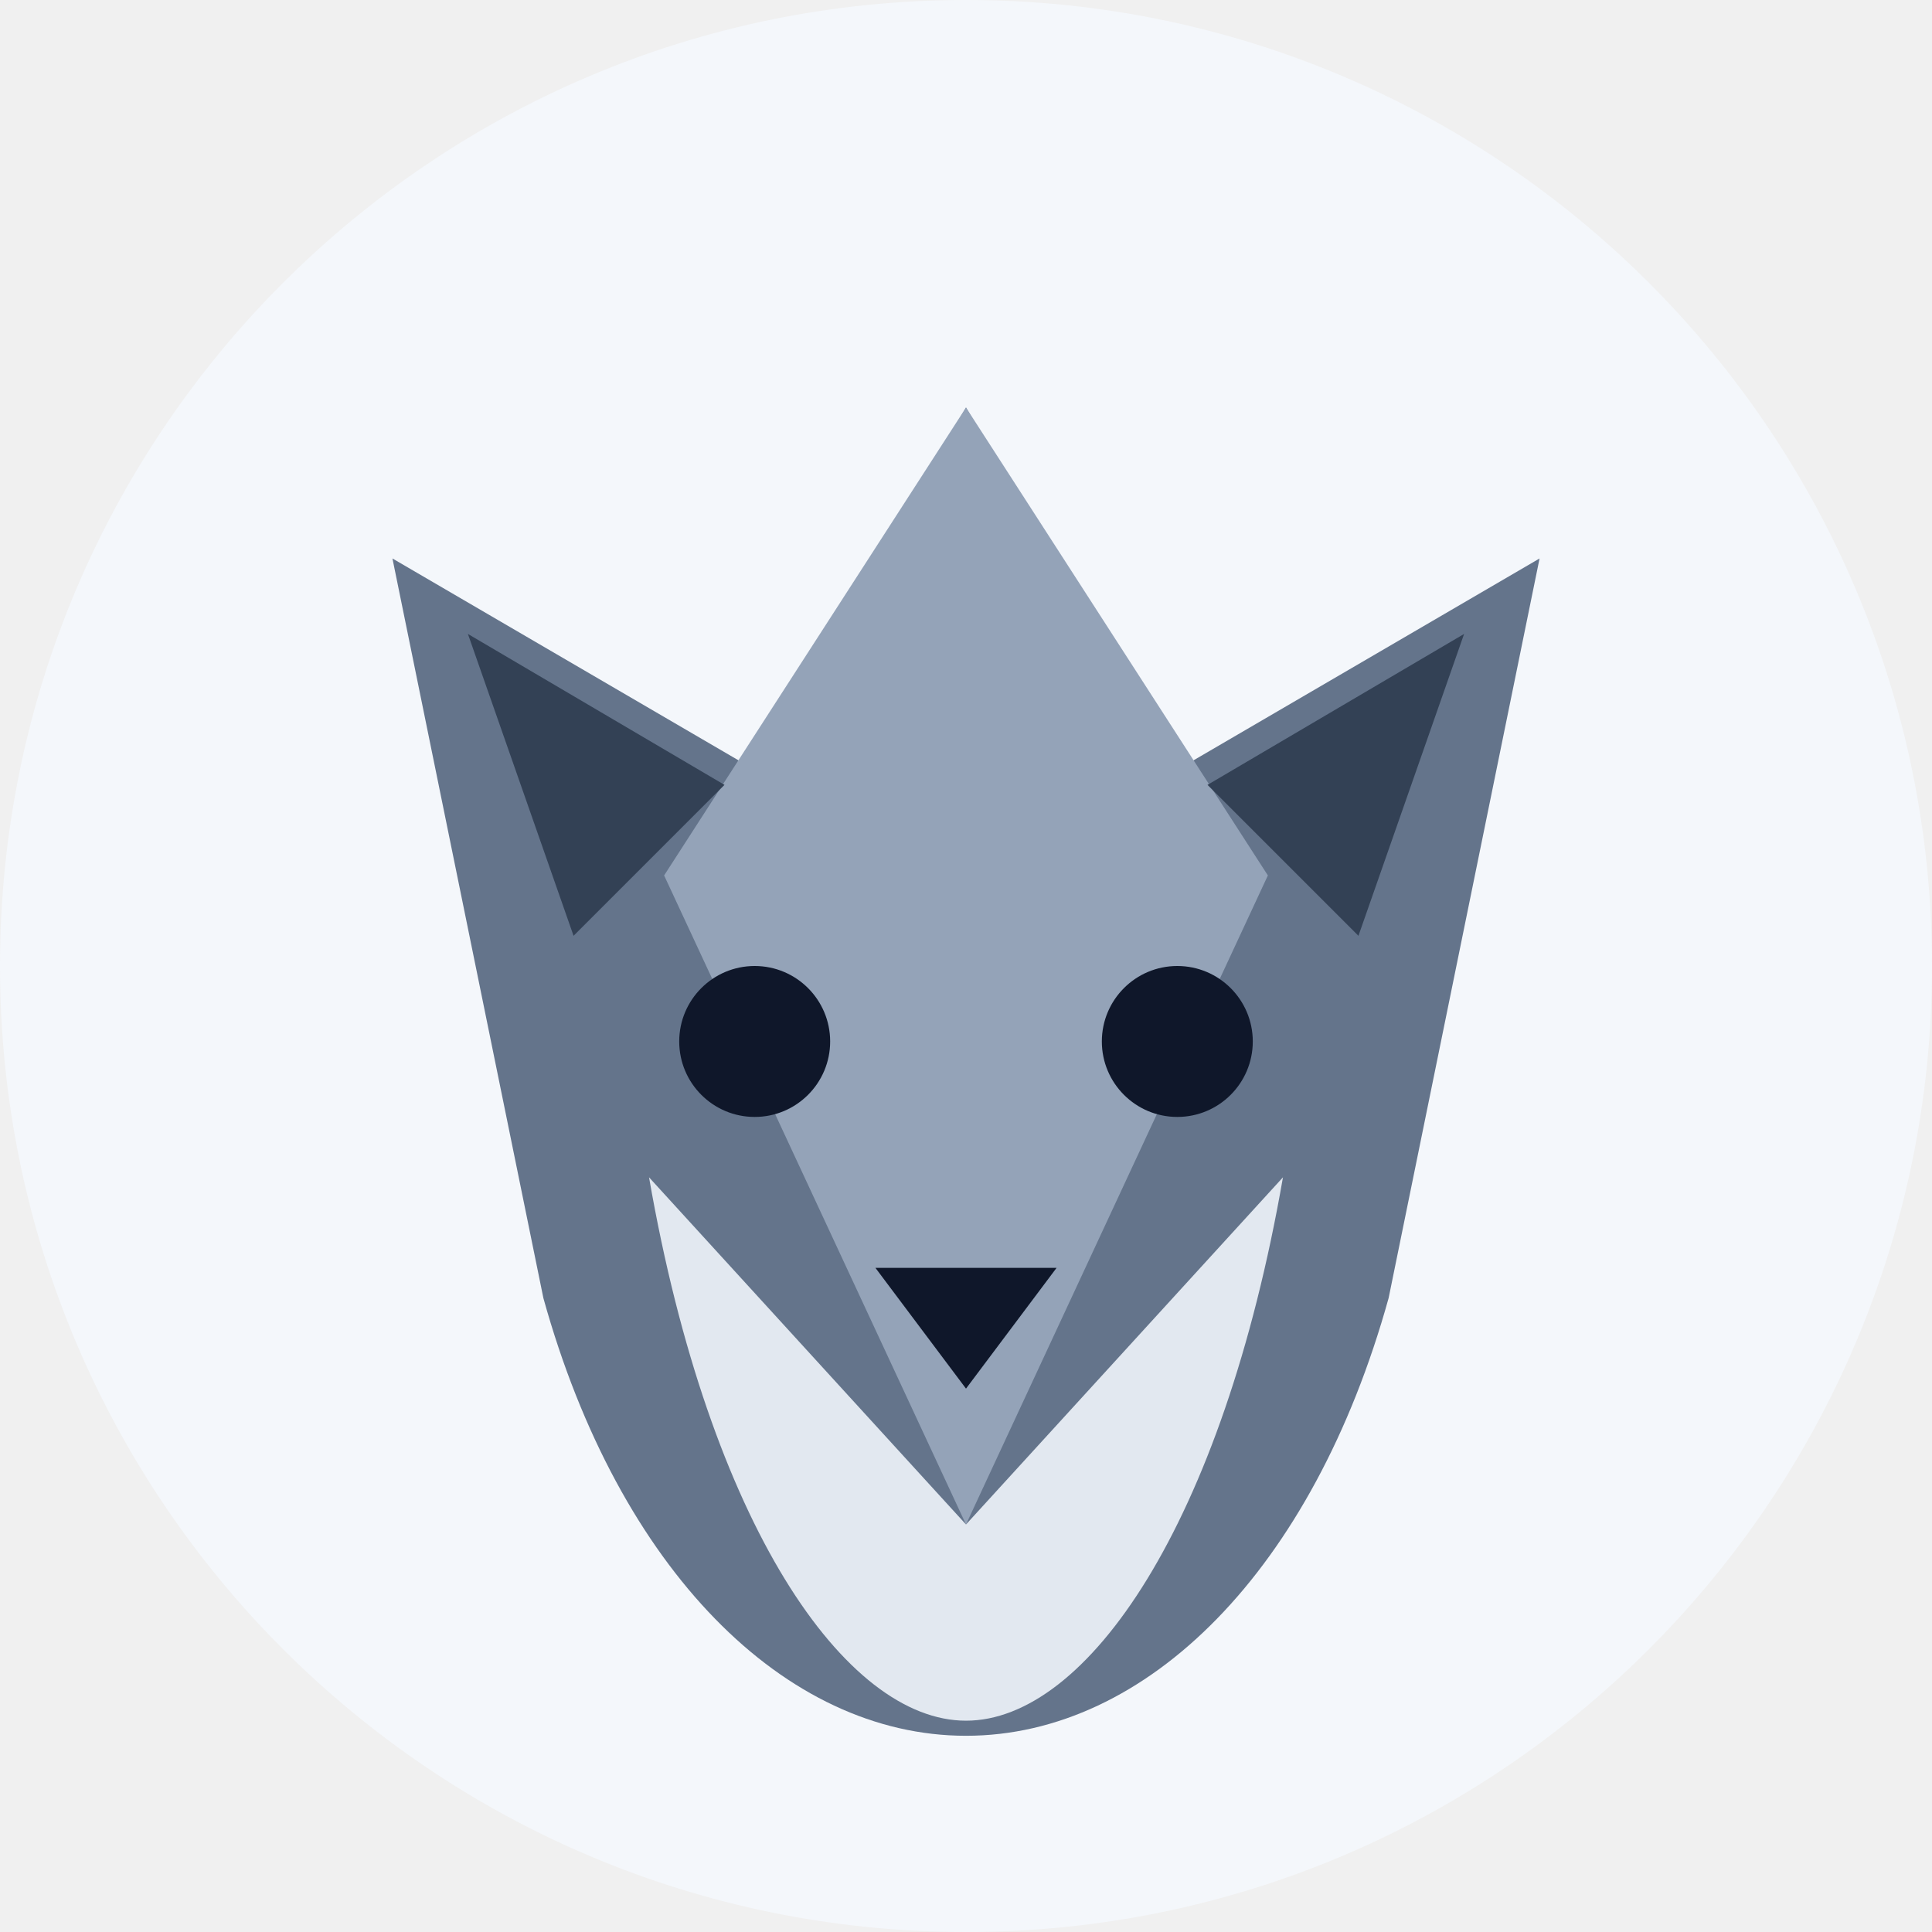
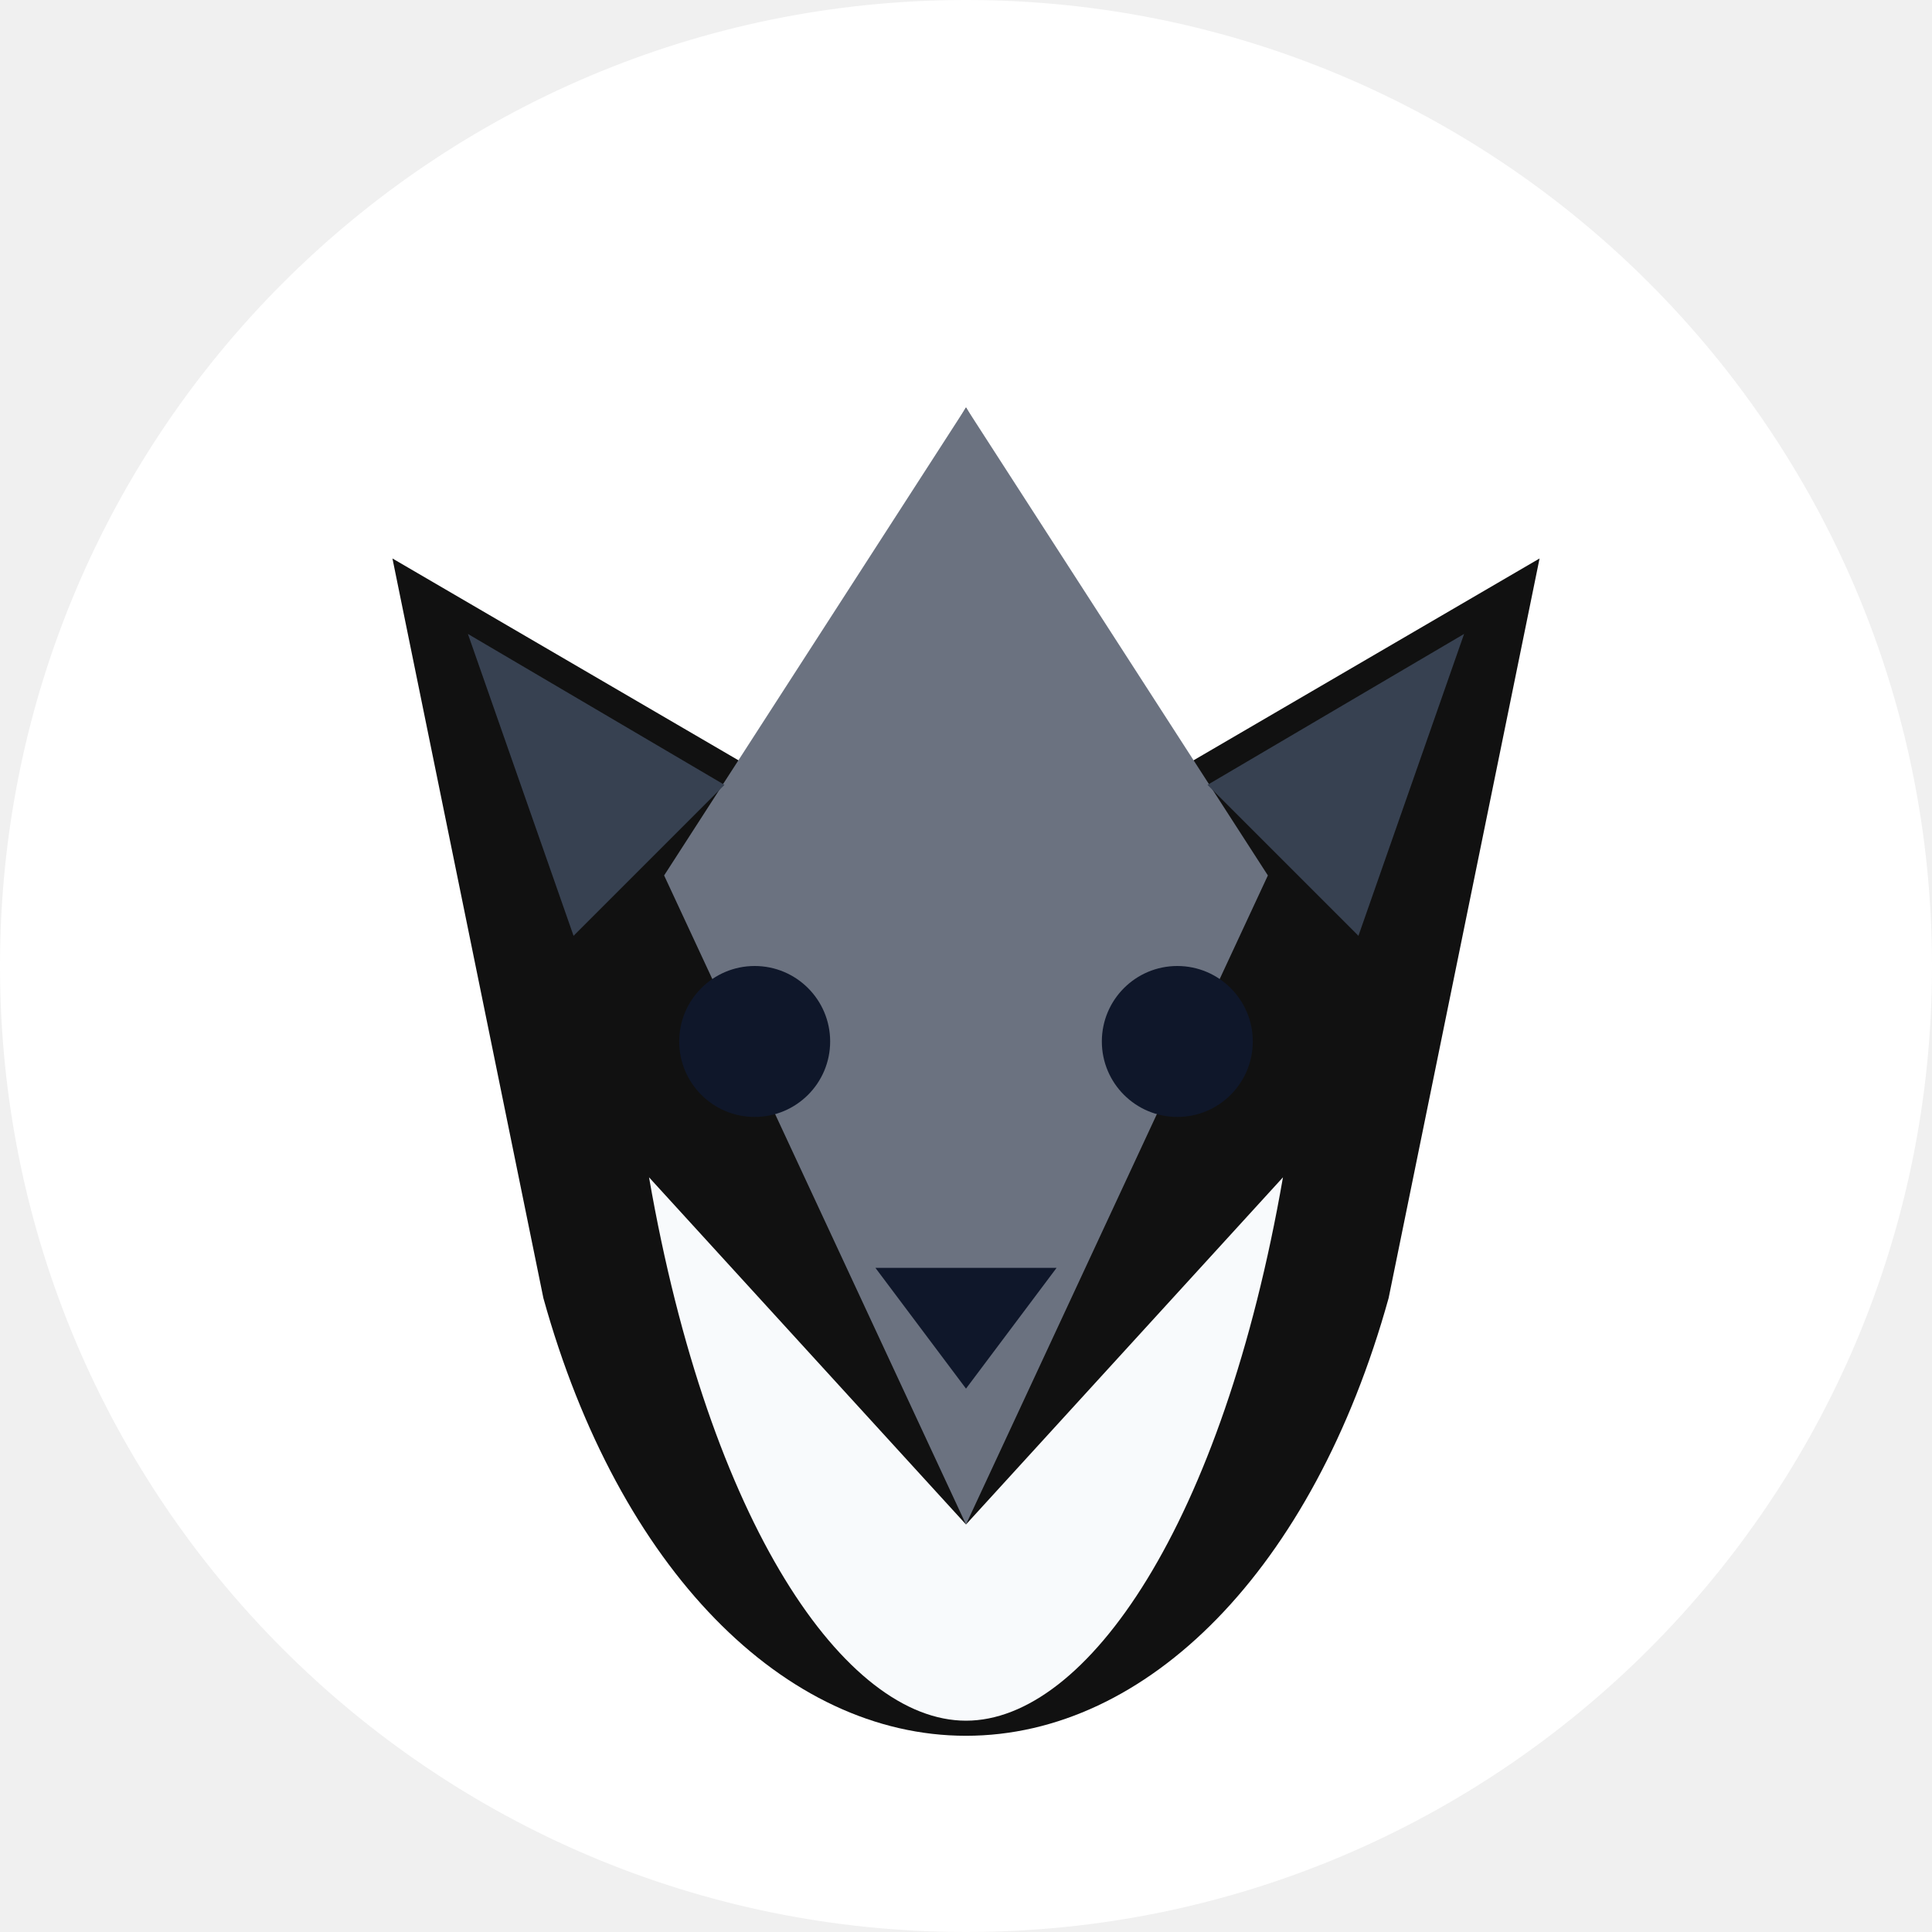
<svg xmlns="http://www.w3.org/2000/svg" viewBox="0 0 128 128" role="img" aria-label="Wolf avatar">
-   <rect width="128" height="128" rx="64" fill="#f4f7fb" />
-   <path d="M26 37 50 51l14-24 14 24 24-14-10 49c-5 18-16 29-28 29S41 104 36 86L26 37Z" fill="#64748b" />
-   <path d="M44 58 64 27l20 31-20 43-20-43Z" fill="#94a3b8" />
-   <path d="M43 78 64 101l21-23c-4 23-13 36-21 36S47 101 43 78Z" fill="#e2e8f0" />
+   <rect width="128" height="128" rx="64" fill="#ffffff" />
+   <path d="M26 37 50 51l14-24 14 24 24-14-10 49c-5 18-16 29-28 29S41 104 36 86L26 37Z" fill="#111111" />
+   <path d="M44 58 64 27l20 31-20 43-20-43Z" fill="#6b7280" />
+   <path d="M43 78 64 101l21-23c-4 23-13 36-21 36S47 101 43 78Z" fill="#f8fafc" />
  <circle cx="50" cy="69" r="5" fill="#0f172a" />
  <circle cx="78" cy="69" r="5" fill="#0f172a" />
  <path d="M58 84h12l-6 8-6-8Z" fill="#0f172a" />
-   <path d="M31 42 48 52 38 62 31 42Zm66 0L80 52l10 10 7-20Z" fill="#334155" />
+   <path d="M31 42 48 52 38 62 31 42Zm66 0L80 52l10 10 7-20Z" fill="#374151" />
</svg>
